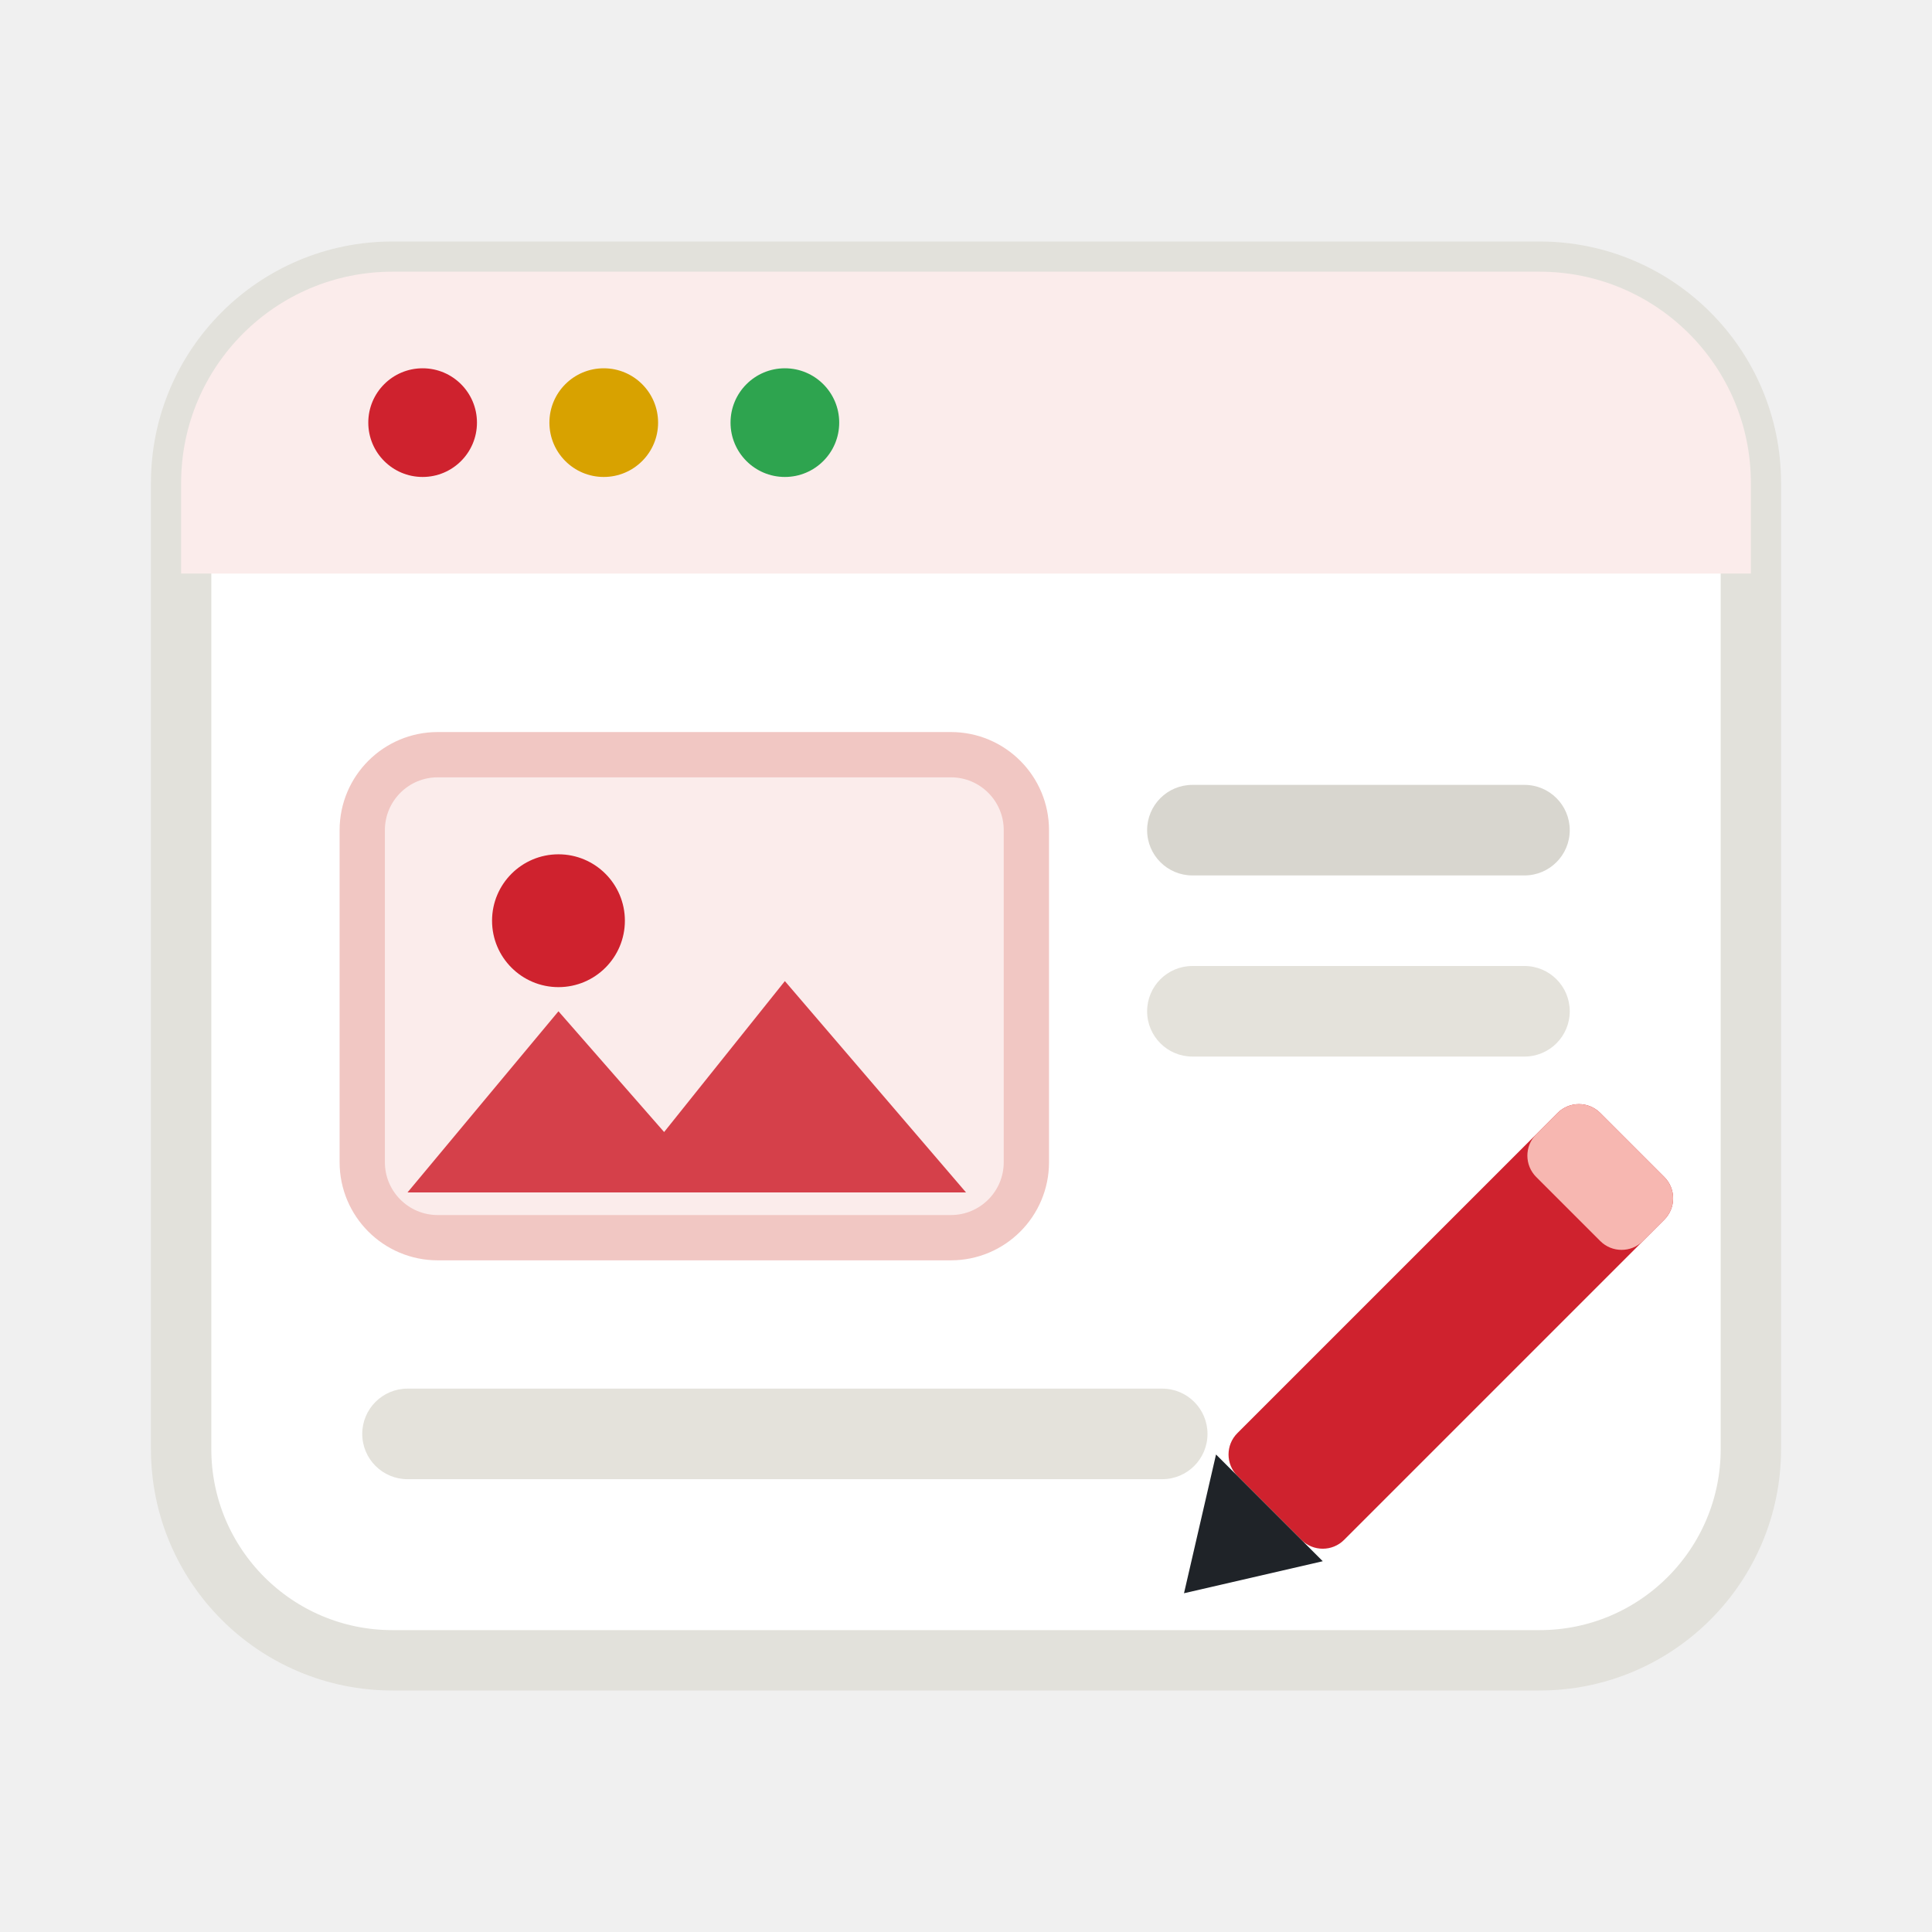
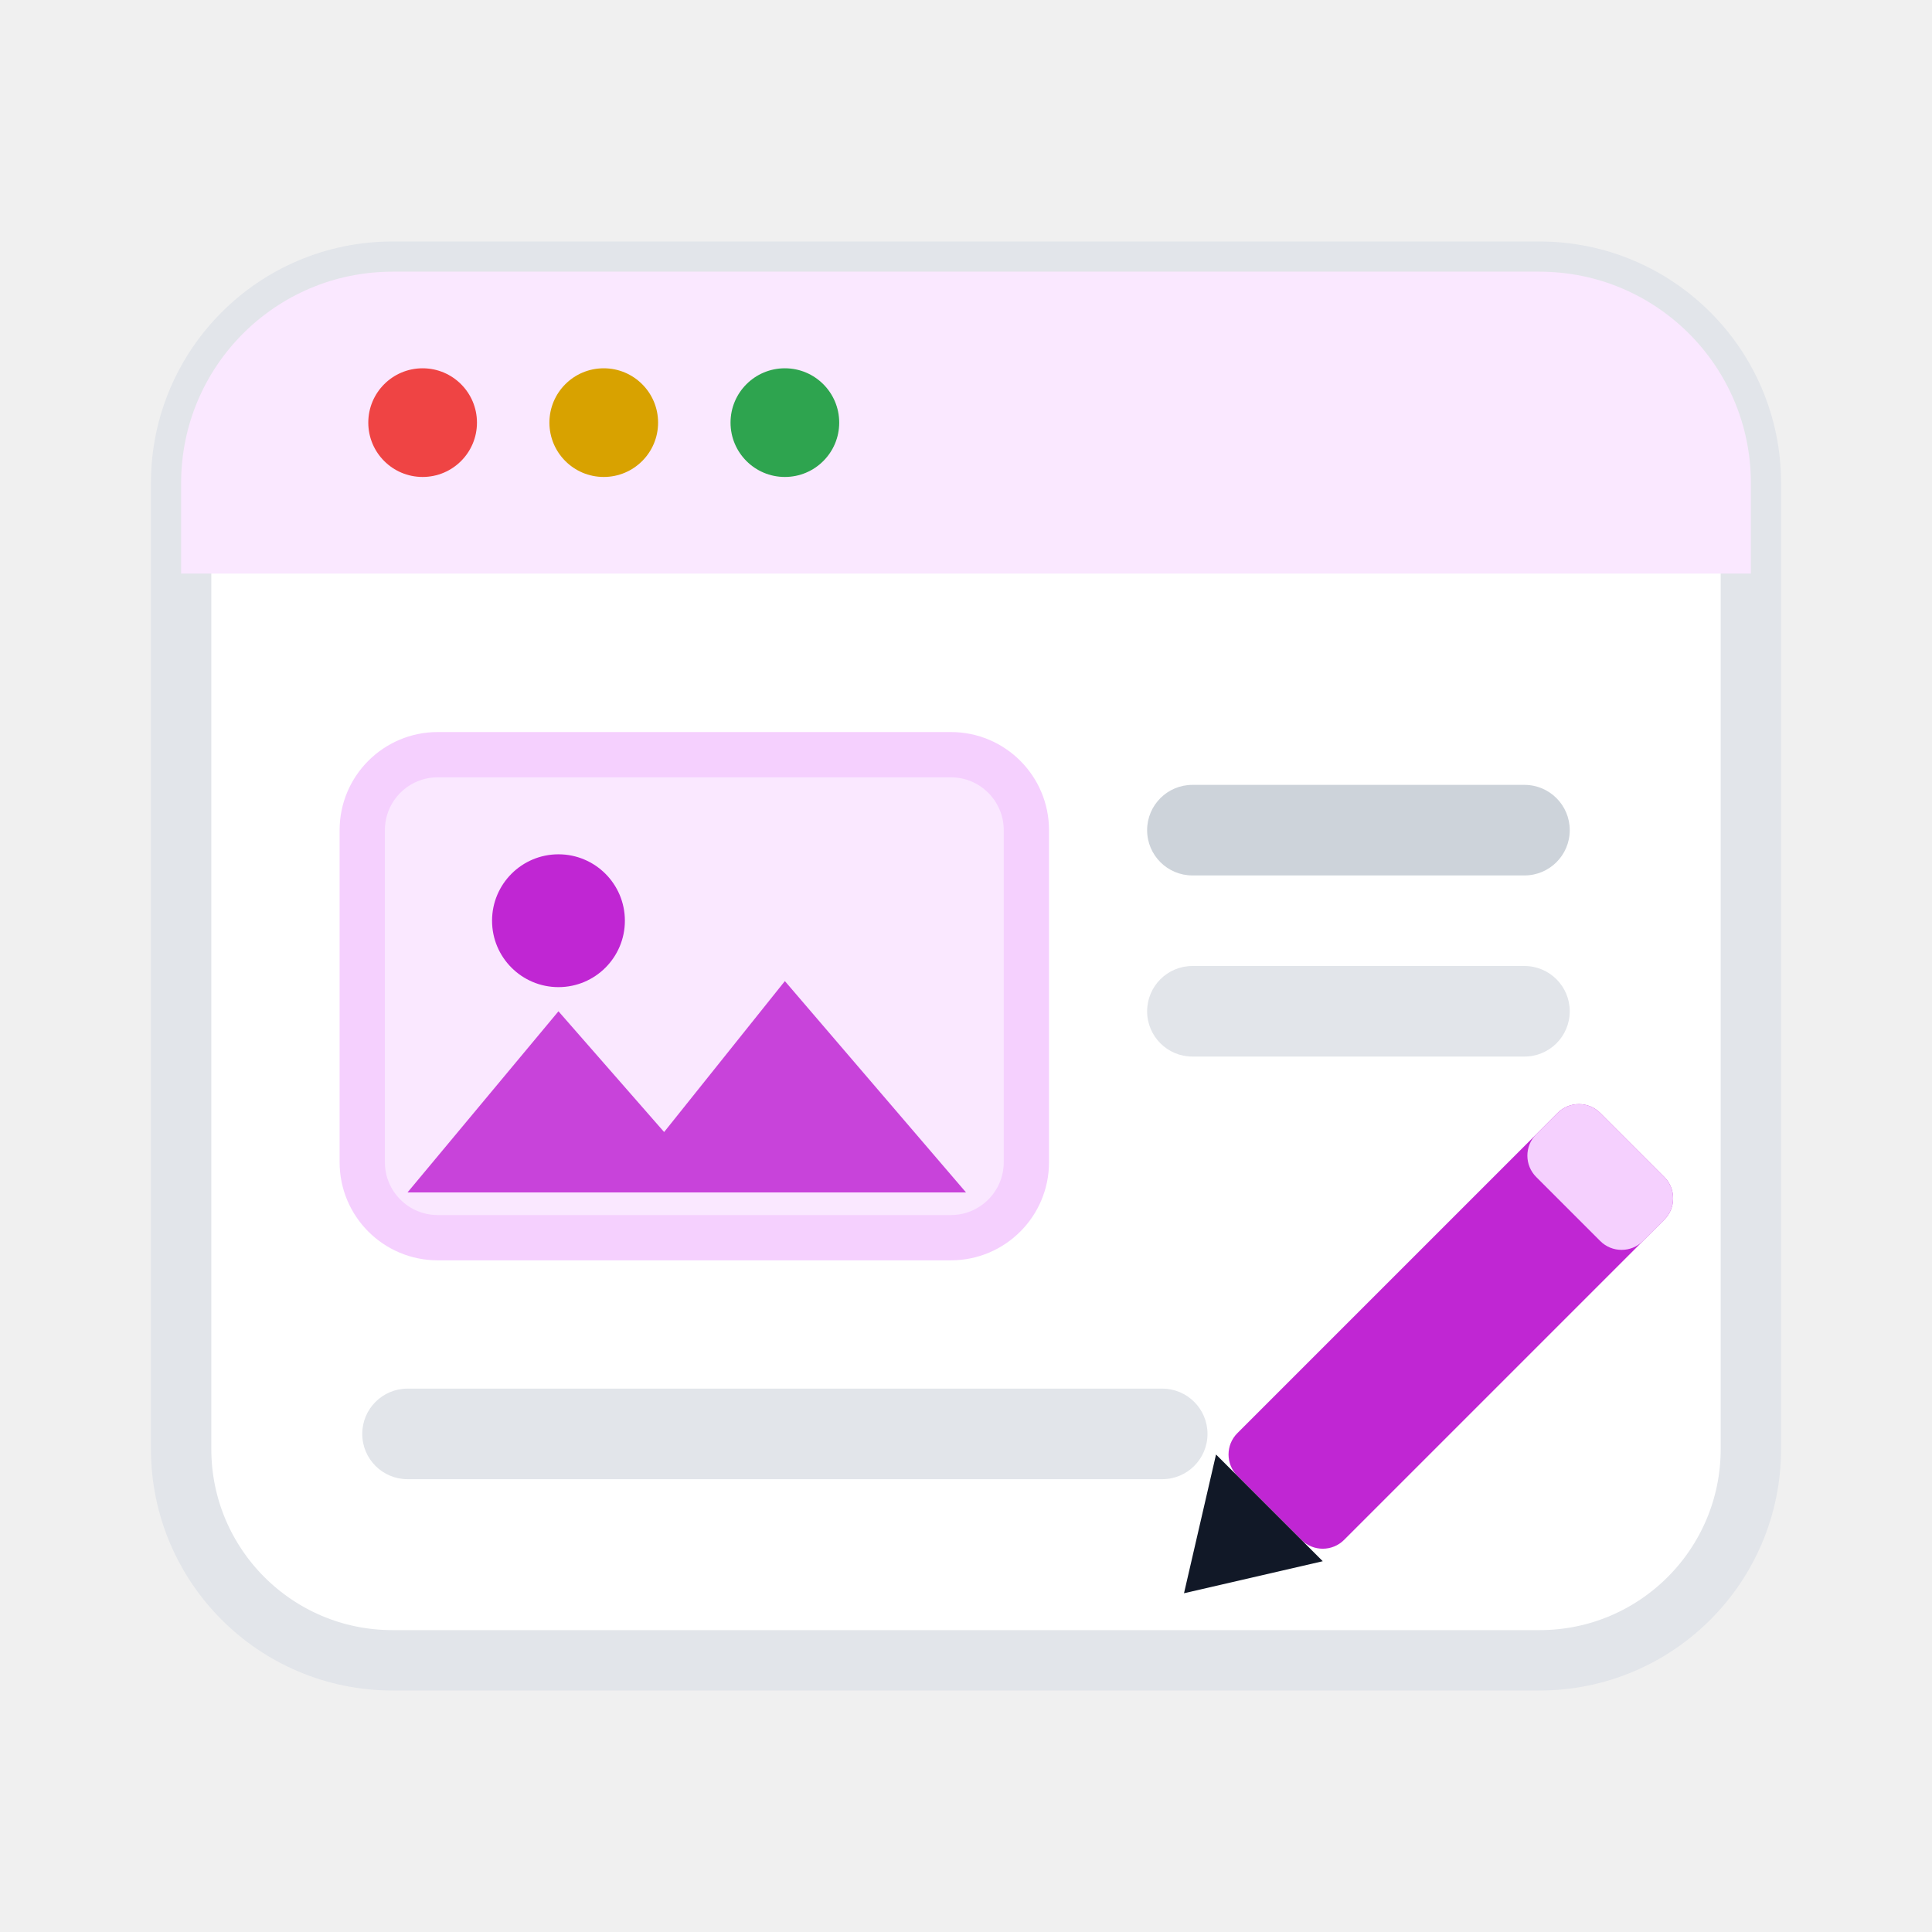
<svg xmlns="http://www.w3.org/2000/svg" viewBox="0 0 64 64" role="img" aria-label="rkr-blog">
-   <rect x="6" y="9" width="52" height="46" rx="7" fill="#ffffff" stroke="#e2e1db" stroke-width="2" />
-   <path d="M6 16a7 7 0 0 1 7-7h38a7 7 0 0 1 7 7v3H6z" fill="#fbeceb" />
-   <circle cx="14" cy="14" r="1.8" fill="#cf222e" />
+   <rect x="6" y="9" width="52" height="46" rx="7" fill="#ffffff" stroke="#e2e5ea" stroke-width="2" />
+   <path d="M6 16a7 7 0 0 1 7-7h38a7 7 0 0 1 7 7v3H6z" fill="#fae8ff" />
+   <circle cx="14" cy="14" r="1.8" fill="#ef4444" />
  <circle cx="20" cy="14" r="1.8" fill="#d8a200" />
  <circle cx="26" cy="14" r="1.8" fill="#2ea44f" />
-   <rect x="12" y="25" width="22" height="16" rx="2.5" fill="#fbeceb" stroke="#f1c7c3" stroke-width="1.5" />
-   <circle cx="18.5" cy="30.5" r="2.2" fill="#cf222e" />
-   <path d="M13.5 39.5l5-6 3.5 4 4-5 6 7z" fill="#cf222e" opacity="0.85" />
-   <rect x="38" y="26" width="14" height="3" rx="1.5" fill="#d8d6cf" />
-   <rect x="38" y="32" width="14" height="3" rx="1.5" fill="#e4e2db" />
-   <rect x="12" y="46" width="28" height="3" rx="1.5" fill="#e4e2db" />
+   <rect x="12" y="25" width="22" height="16" rx="2.5" fill="#fae8ff" stroke="#f5d0fe" stroke-width="1.5" />
+   <circle cx="18.5" cy="30.5" r="2.2" fill="#c026d3" />
+   <path d="M13.5 39.5l5-6 3.5 4 4-5 6 7z" fill="#c026d3" opacity="0.85" />
+   <rect x="38" y="26" width="14" height="3" rx="1.5" fill="#cdd3da" />
+   <rect x="38" y="32" width="14" height="3" rx="1.5" fill="#e2e5ea" />
+   <rect x="12" y="46" width="28" height="3" rx="1.5" fill="#e2e5ea" />
  <g transform="rotate(45 47 45)">
-     <rect x="44.5" y="35" width="5" height="17" rx="1" fill="#cf222e" />
-     <path d="M44.5 52l2.5 4 2.5-4z" fill="#1f2328" />
-     <rect x="44.5" y="35" width="5" height="3" rx="1" fill="#f7b7b1" />
+     <rect x="44.5" y="35" width="5" height="17" rx="1" fill="#c026d3" />
+     <path d="M44.5 52l2.5 4 2.5-4z" fill="#111827" />
+     <rect x="44.5" y="35" width="5" height="3" rx="1" fill="#f5d0fe" />
  </g>
</svg>
